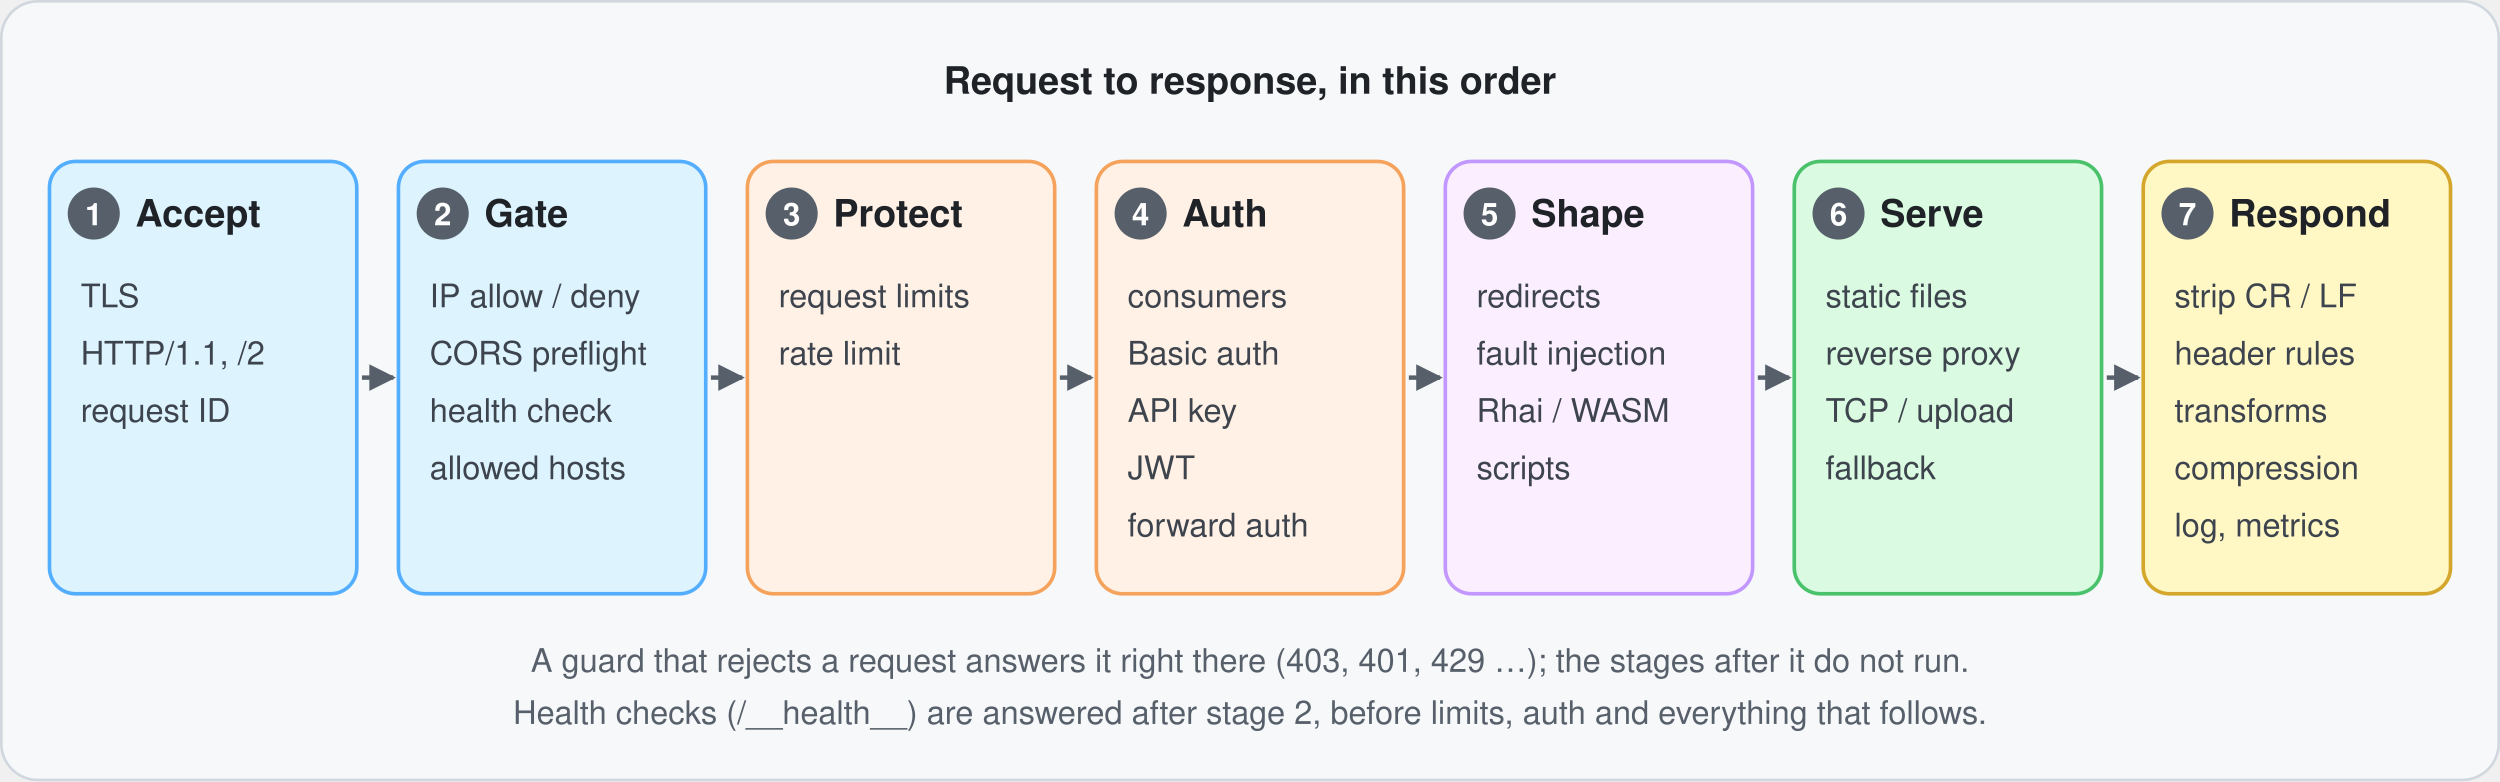
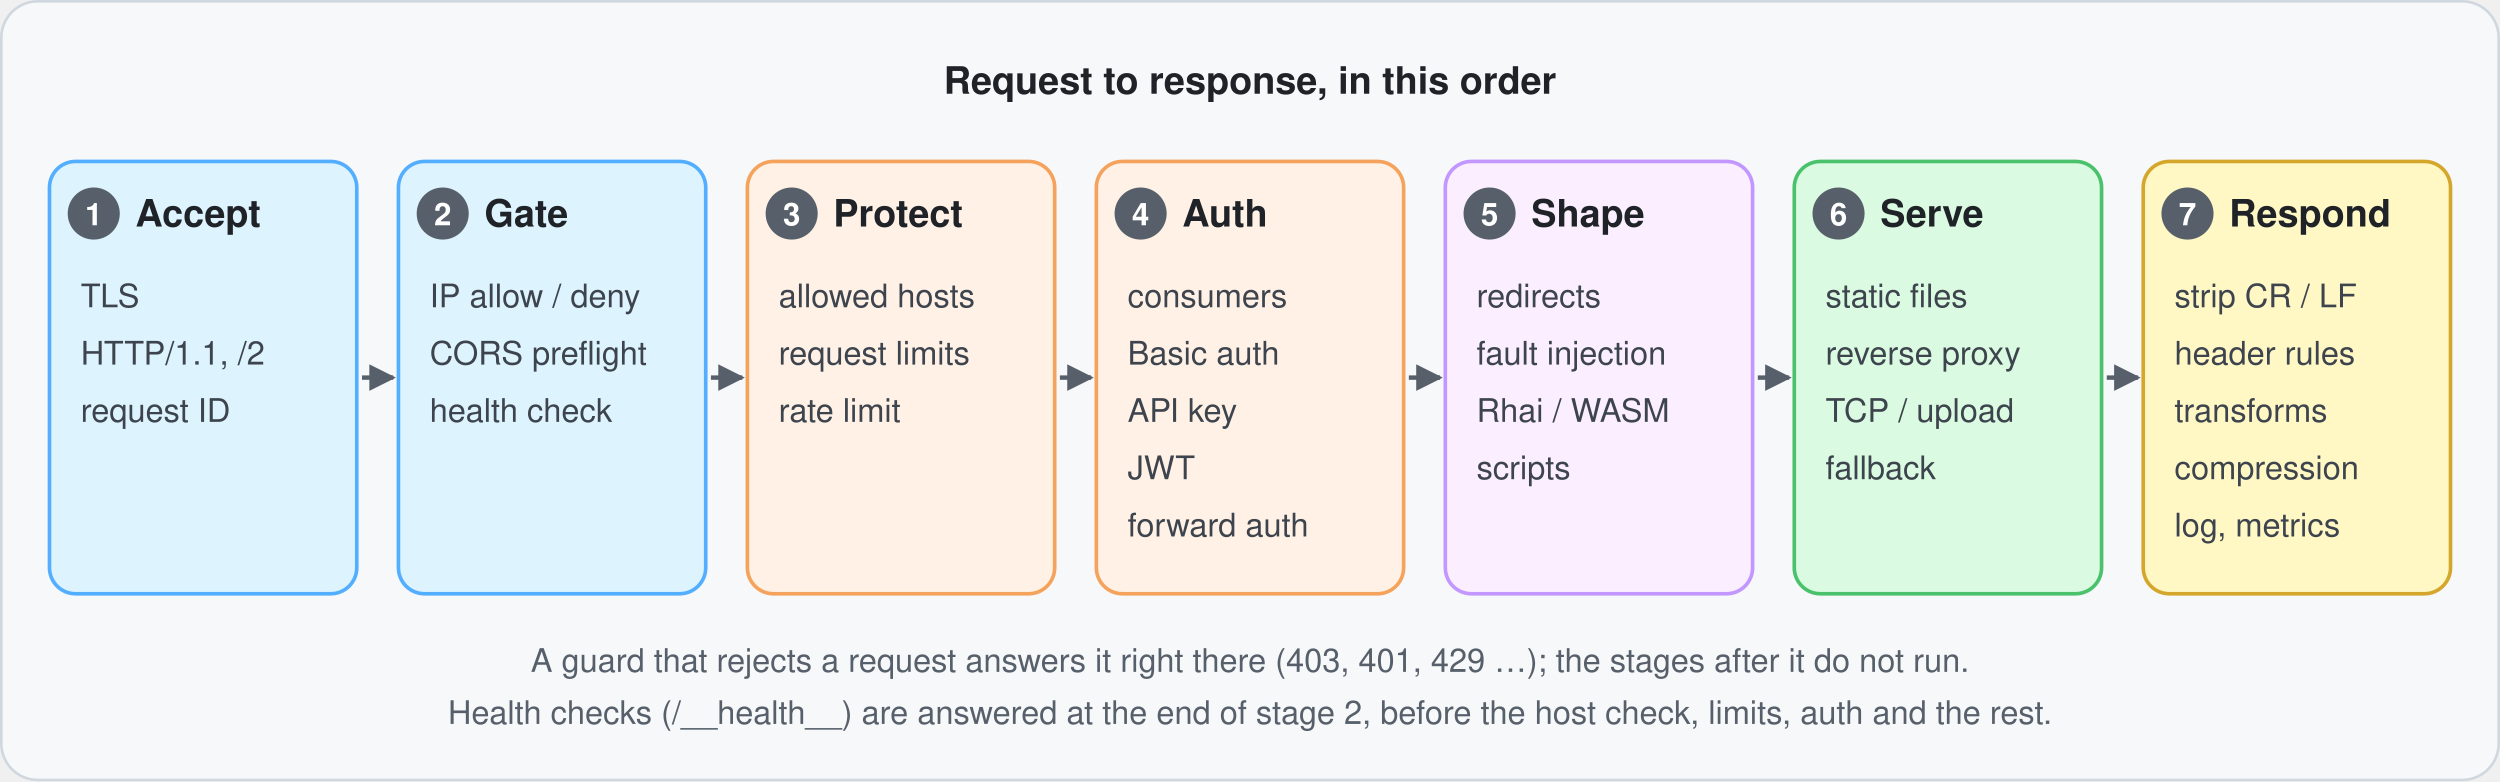
<svg xmlns="http://www.w3.org/2000/svg" viewBox="0 0 960 300" role="img" aria-labelledby="t d">
  <defs>
    <marker id="arr" viewBox="0 0 10 10" refX="9" refY="5" markerWidth="6" markerHeight="6" orient="auto-start-reverse">
      <path d="M0 0 L10 5 L0 10 z" fill="#57606a" />
    </marker>
    <style>
      text { font-family: -apple-system, "Segoe UI", Helvetica, Arial, sans-serif; fill: #1f2328; }
      .h { font-size: 14.5px; font-weight: 600; }
      .s { font-size: 12.5px; fill: #3d444d; }
      .m { font-size: 12.5px; fill: #57606a; }
      .n { font-size: 12px; font-weight: 700; fill: #ffffff; }
      .ln { stroke: #57606a; stroke-width: 1.7; fill: none; }
    </style>
  </defs>
  <rect x="0.5" y="0.5" width="959" height="299" rx="14" fill="#f6f8fa" stroke="#d0d7de" />
  <rect x="19" y="62" width="118" height="166" rx="10" fill="#ddf4ff" stroke="#54aeff" stroke-width="1.4" />
  <circle cx="36" cy="82" r="10" fill="#57606a" />
  <text x="36" y="86.5" text-anchor="middle" class="n">1</text>
  <text x="52" y="87" class="h">Accept</text>
  <text x="31" y="118" class="s">TLS</text>
  <text x="31" y="140" class="s">HTTP/1.1, /2</text>
  <text x="31" y="162" class="s">request ID</text>
  <path class="ln" d="M139 145 H151" marker-end="url(#arr)" />
  <rect x="153" y="62" width="118" height="166" rx="10" fill="#ddf4ff" stroke="#54aeff" stroke-width="1.4" />
  <circle cx="170" cy="82" r="10" fill="#57606a" />
  <text x="170" y="86.5" text-anchor="middle" class="n">2</text>
  <text x="186" y="87" class="h">Gate</text>
  <text x="165" y="118" class="s">IP allow / deny</text>
  <text x="165" y="140" class="s">CORS preflight</text>
  <text x="165" y="162" class="s">health check</text>
-   <text x="165" y="184" class="s">allowed hosts</text>
  <path class="ln" d="M273 145 H285" marker-end="url(#arr)" />
  <rect x="287" y="62" width="118" height="166" rx="10" fill="#fff1e5" stroke="#f5a35c" stroke-width="1.4" />
  <circle cx="304" cy="82" r="10" fill="#57606a" />
  <text x="304" y="86.5" text-anchor="middle" class="n">3</text>
  <text x="320" y="87" class="h">Protect</text>
-   <text x="299" y="118" class="s">request limits</text>
-   <text x="299" y="140" class="s">rate limit</text>
+   <text x="299" y="118" class="s">allowed hosts</text>
+   <text x="299" y="140" class="s">request limits</text>
+   <text x="299" y="162" class="s">rate limit</text>
  <path class="ln" d="M407 145 H419" marker-end="url(#arr)" />
  <rect x="421" y="62" width="118" height="166" rx="10" fill="#fff1e5" stroke="#f5a35c" stroke-width="1.4" />
  <circle cx="438" cy="82" r="10" fill="#57606a" />
  <text x="438" y="86.5" text-anchor="middle" class="n">4</text>
  <text x="454" y="87" class="h">Auth</text>
  <text x="433" y="118" class="s">consumers</text>
  <text x="433" y="140" class="s">Basic auth</text>
  <text x="433" y="162" class="s">API key</text>
  <text x="433" y="184" class="s">JWT</text>
  <text x="433" y="206" class="s">forward auth</text>
  <path class="ln" d="M541 145 H553" marker-end="url(#arr)" />
  <rect x="555" y="62" width="118" height="166" rx="10" fill="#fbefff" stroke="#c297ff" stroke-width="1.4" />
  <circle cx="572" cy="82" r="10" fill="#57606a" />
  <text x="572" y="86.5" text-anchor="middle" class="n">5</text>
  <text x="588" y="87" class="h">Shape</text>
  <text x="567" y="118" class="s">redirects</text>
  <text x="567" y="140" class="s">fault injection</text>
  <text x="567" y="162" class="s">Rhai / WASM</text>
  <text x="567" y="184" class="s">scripts</text>
  <path class="ln" d="M675 145 H687" marker-end="url(#arr)" />
  <rect x="689" y="62" width="118" height="166" rx="10" fill="#dafbe1" stroke="#4ac26b" stroke-width="1.4" />
  <circle cx="706" cy="82" r="10" fill="#57606a" />
  <text x="706" y="86.5" text-anchor="middle" class="n">6</text>
  <text x="722" y="87" class="h">Serve</text>
  <text x="701" y="118" class="s">static files</text>
  <text x="701" y="140" class="s">reverse proxy</text>
  <text x="701" y="162" class="s">TCP / upload</text>
  <text x="701" y="184" class="s">fallback</text>
  <path class="ln" d="M809 145 H821" marker-end="url(#arr)" />
  <rect x="823" y="62" width="118" height="166" rx="10" fill="#fff8c5" stroke="#d4a72c" stroke-width="1.4" />
  <circle cx="840" cy="82" r="10" fill="#57606a" />
  <text x="840" y="86.5" text-anchor="middle" class="n">7</text>
  <text x="856" y="87" class="h">Respond</text>
  <text x="835" y="118" class="s">strip CR / LF</text>
  <text x="835" y="140" class="s">header rules</text>
  <text x="835" y="162" class="s">transforms</text>
  <text x="835" y="184" class="s">compression</text>
  <text x="835" y="206" class="s">log, metrics</text>
  <text x="480" y="36" text-anchor="middle" class="h">Request to response, in this order</text>
  <text x="480" y="258" text-anchor="middle" class="m">A guard that rejects a request answers it right there (403, 401, 429 …); the stages after it do not run.</text>
-   <text x="480" y="278" text-anchor="middle" class="m">Health checks (/__health__) are answered after stage 2, before limits, auth and everything that follows.</text>
+   <text x="480" y="278" text-anchor="middle" class="m">Health checks (/__health__) are answered at the end of stage 2, before the host check, limits, auth and the rest.</text>
</svg>
